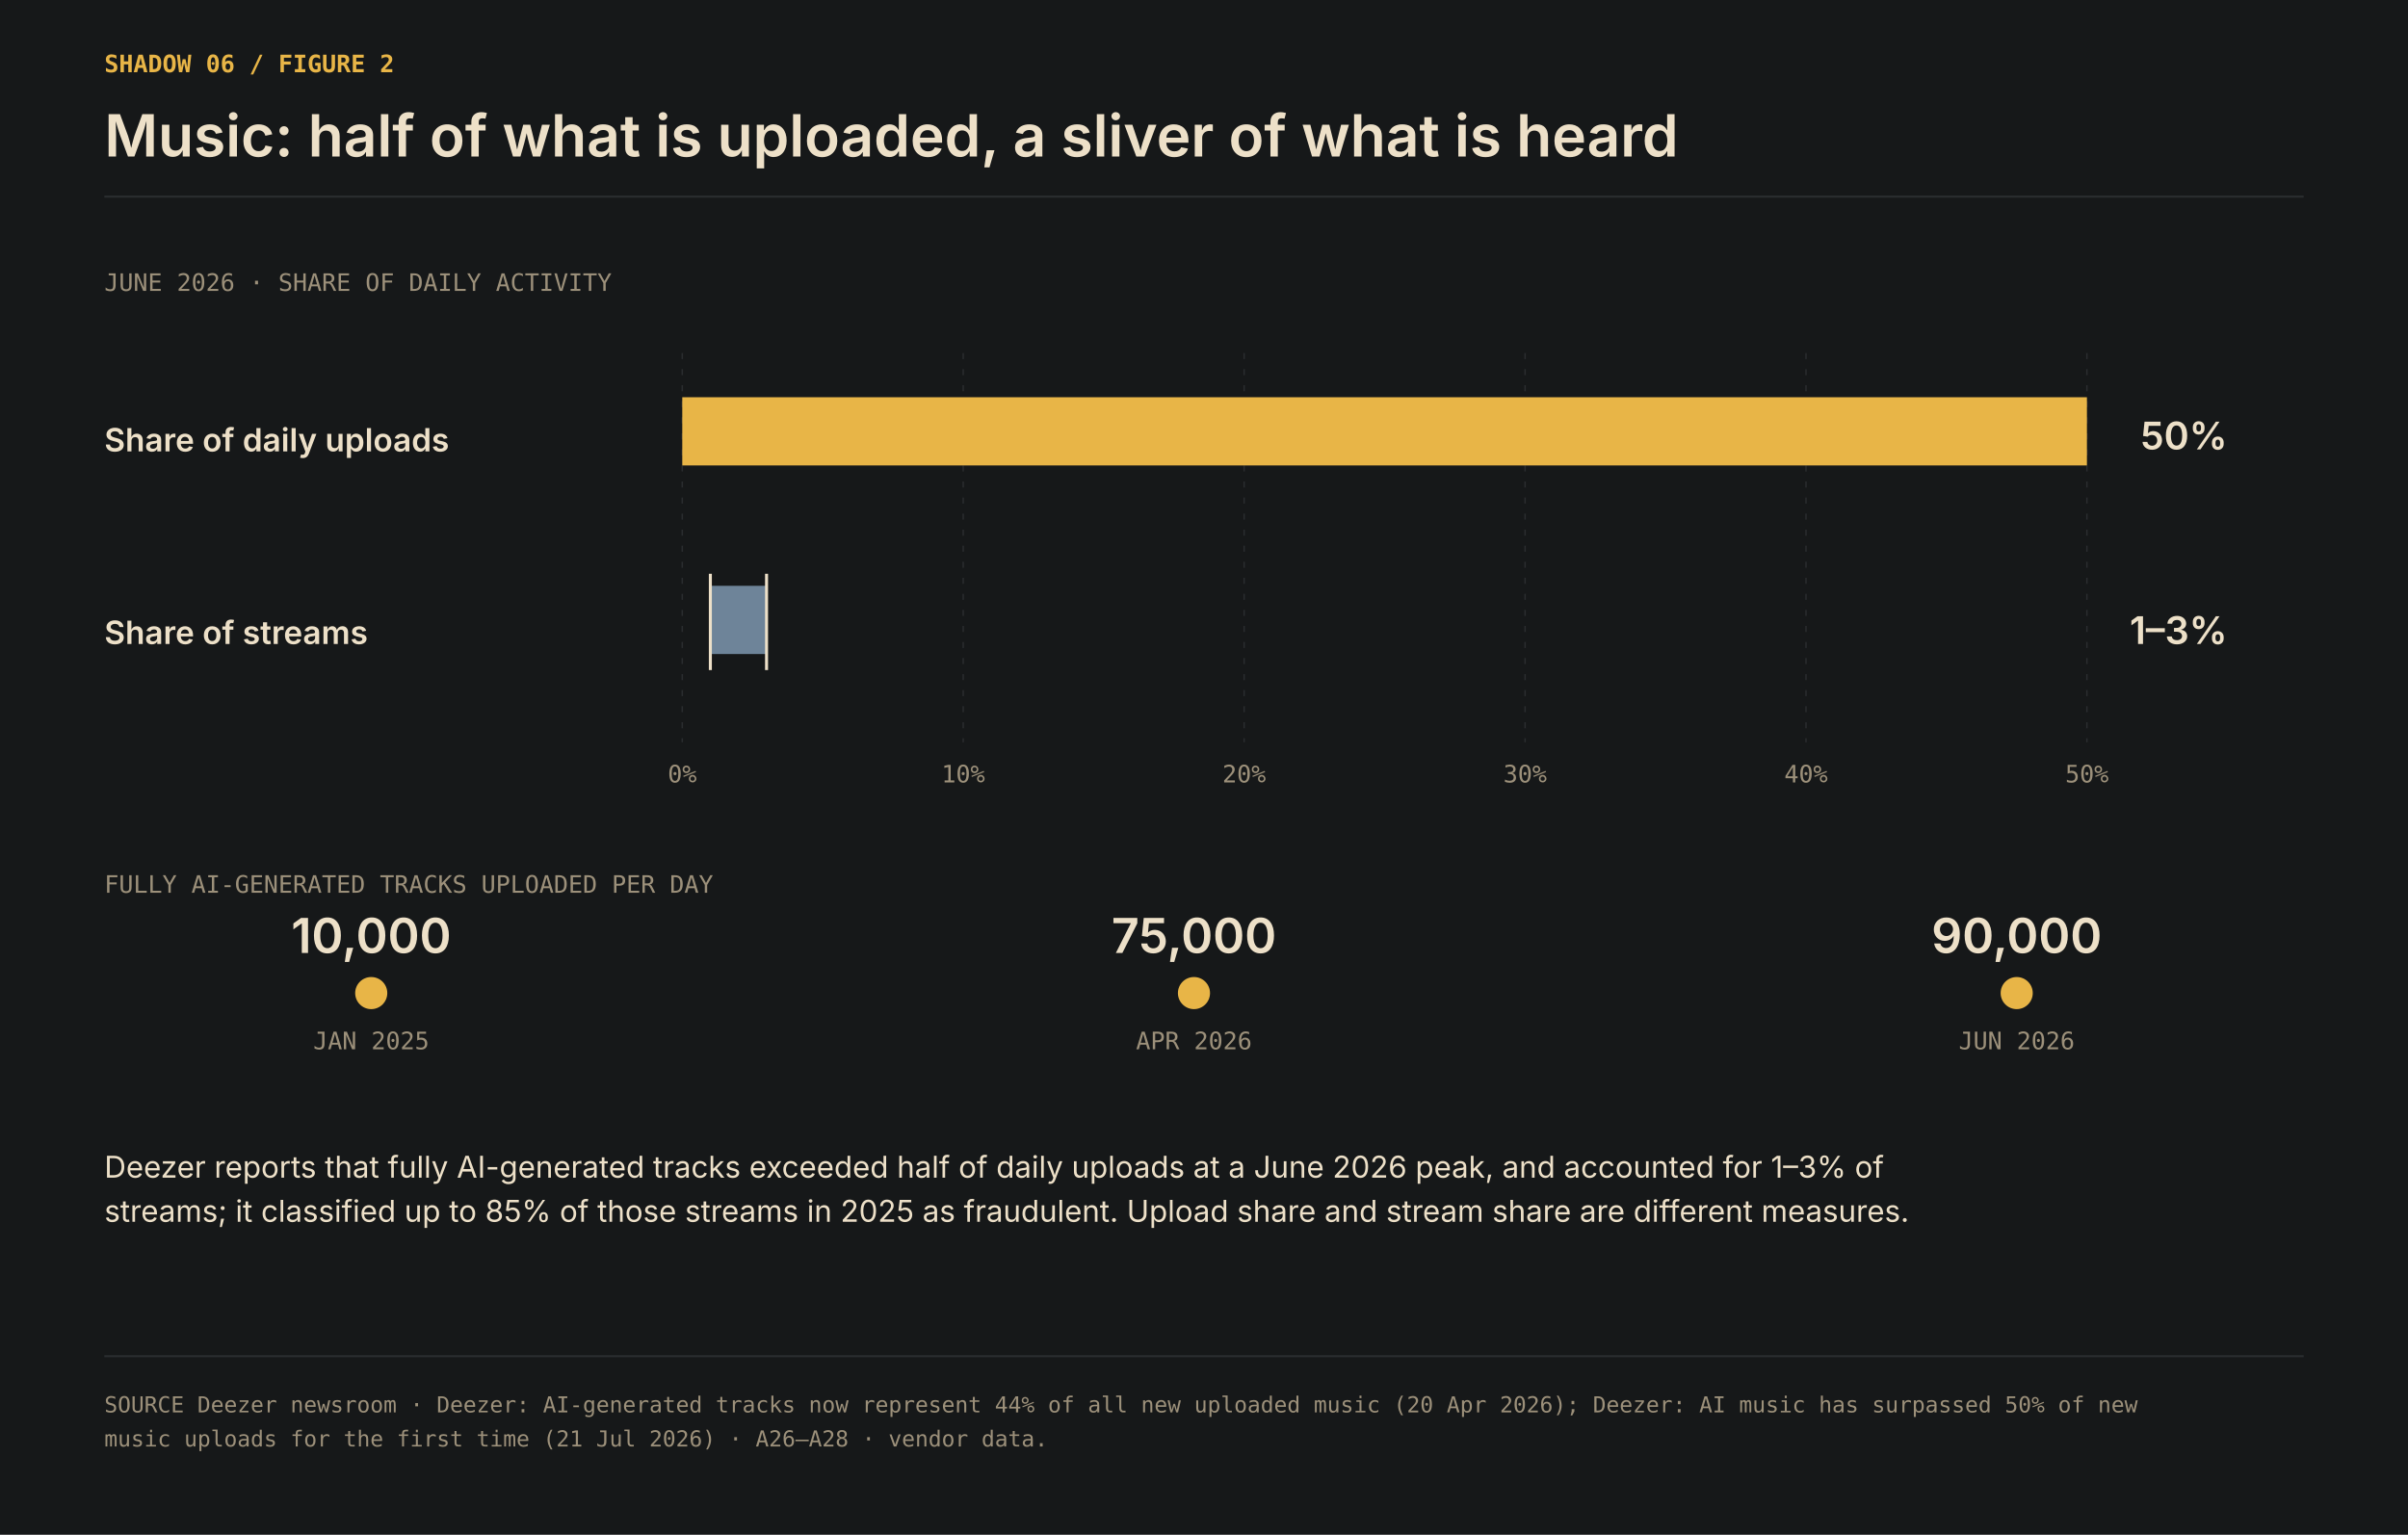
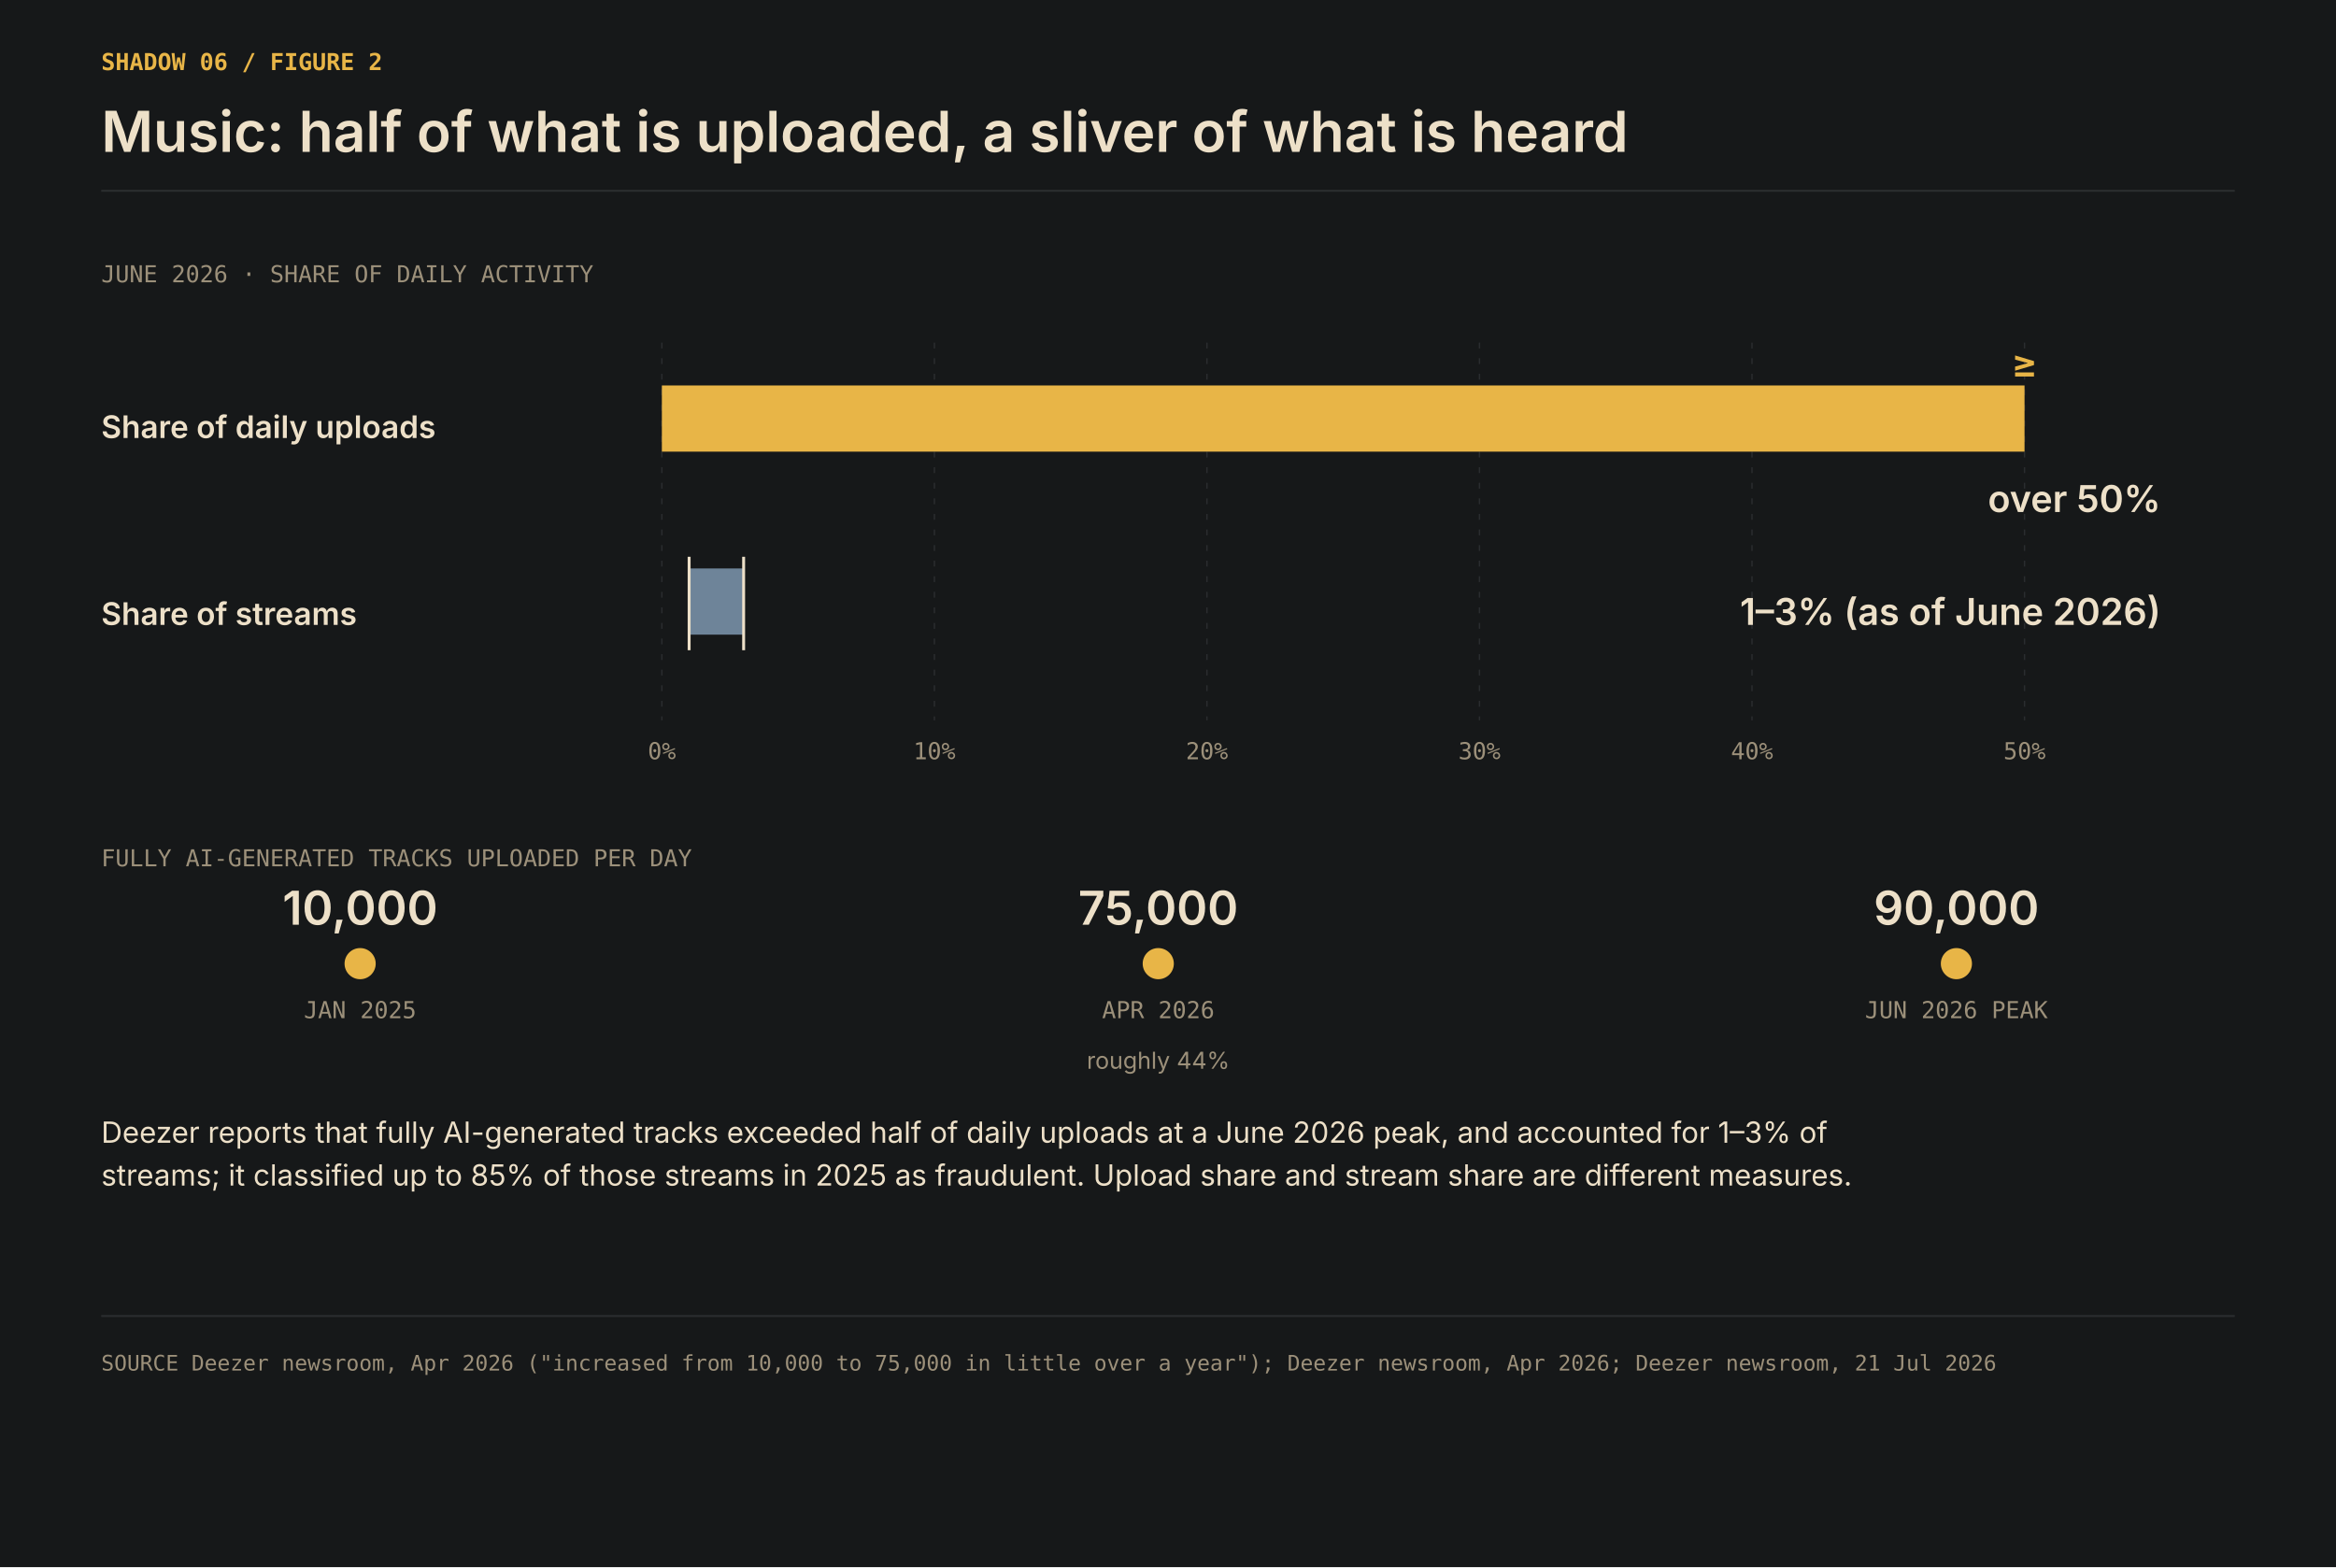
- <svg xmlns="http://www.w3.org/2000/svg" width="1200" height="765" viewBox="0 0 1200 765" role="img" aria-labelledby="title desc">
-   <rect width="1200" height="765" fill="#161819" />
+ <svg xmlns="http://www.w3.org/2000/svg" width="1200" height="805" viewBox="0 0 1200 805" role="img" aria-labelledby="title desc">
+   <rect width="1200" height="805" fill="#161819" />
  <text x="52" y="36" fill="#E8B547" font-family="JetBrains Mono,monospace" font-size="12" font-weight="600" text-anchor="start">SHADOW 06  /  FIGURE 2</text>
  <text x="52" y="78" fill="#EDE0C8" font-family="Inter,Arial,sans-serif" font-size="29" font-weight="600" text-anchor="start">Music: half of what is uploaded, a sliver of what is heard</text>
  <line x1="52" y1="98" x2="1148" y2="98" stroke="#2A2D2F" stroke-width="1" />
  <text x="52" y="145" fill="#9C907A" font-family="JetBrains Mono,monospace" font-size="12" font-weight="400" text-anchor="start">JUNE 2026 · SHARE OF DAILY ACTIVITY</text>
  <line x1="340" y1="176" x2="340" y2="370" stroke="#2A2D2F" stroke-width="0.7" stroke-dasharray="3 5" />
  <text x="340" y="390" fill="#9C907A" font-family="JetBrains Mono,monospace" font-size="12" font-weight="400" text-anchor="middle">0%</text>
  <line x1="480" y1="176" x2="480" y2="370" stroke="#2A2D2F" stroke-width="0.7" stroke-dasharray="3 5" />
  <text x="480" y="390" fill="#9C907A" font-family="JetBrains Mono,monospace" font-size="12" font-weight="400" text-anchor="middle">10%</text>
  <line x1="620" y1="176" x2="620" y2="370" stroke="#2A2D2F" stroke-width="0.7" stroke-dasharray="3 5" />
  <text x="620" y="390" fill="#9C907A" font-family="JetBrains Mono,monospace" font-size="12" font-weight="400" text-anchor="middle">20%</text>
  <line x1="760" y1="176" x2="760" y2="370" stroke="#2A2D2F" stroke-width="0.7" stroke-dasharray="3 5" />
  <text x="760" y="390" fill="#9C907A" font-family="JetBrains Mono,monospace" font-size="12" font-weight="400" text-anchor="middle">30%</text>
  <line x1="900" y1="176" x2="900" y2="370" stroke="#2A2D2F" stroke-width="0.7" stroke-dasharray="3 5" />
  <text x="900" y="390" fill="#9C907A" font-family="JetBrains Mono,monospace" font-size="12" font-weight="400" text-anchor="middle">40%</text>
  <line x1="1040" y1="176" x2="1040" y2="370" stroke="#2A2D2F" stroke-width="0.7" stroke-dasharray="3 5" />
  <text x="1040" y="390" fill="#9C907A" font-family="JetBrains Mono,monospace" font-size="12" font-weight="400" text-anchor="middle">50%</text>
  <text x="52" y="225" fill="#EDE0C8" font-family="Inter,Arial,sans-serif" font-size="16" font-weight="600" text-anchor="start">Share of daily uploads</text>
-   <rect x="340" y="198" width="700" height="34" fill="#E8B547" data-row="2" data-field="share_of_daily_uploads_pct" data-value="50" data-x="340" data-scale="14" />
-   <text x="1110" y="224" fill="#EDE0C8" font-family="Inter,Arial,sans-serif" font-size="19" font-weight="600" text-anchor="end">50%</text>
+   <rect x="340" y="198" width="700" height="34" fill="#E8B547" data-row="2" data-field="share_of_daily_uploads_label" data-value="over 50%" data-x="340" data-scale="14" />
+   <text x="1040" y="194" fill="#E8B547" font-family="Inter,Arial,sans-serif" font-size="20" font-weight="600" text-anchor="middle">≥</text>
+   <text x="1110" y="263" fill="#EDE0C8" font-family="Inter,Arial,sans-serif" font-size="19" font-weight="600" text-anchor="end">over 50%</text>
  <text x="52" y="321" fill="#EDE0C8" font-family="Inter,Arial,sans-serif" font-size="16" font-weight="600" text-anchor="start">Share of streams</text>
-   <rect x="354" y="292" width="28" height="34" fill="#6E8499" data-row="2" data-field="share_of_streams_pct_low" data-value="1" data-x="354" data-scale="14" data-high="3" />
+   <rect x="354" y="292" width="28" height="34" fill="#6E8499" data-row="2" data-field="share_of_streams_label" data-value="1–3% (as of June 2026)" data-x="354" data-scale="14" data-high="3" />
  <line x1="354" y1="286" x2="354" y2="334" stroke="#EDE0C8" stroke-width="1.5" />
-   <line x1="382" y1="286" x2="382" y2="334" stroke="#EDE0C8" stroke-width="1.5" data-row="2" data-field="share_of_streams_pct_high" data-value="3" data-x="382" data-scale="14" />
-   <text x="1110" y="321" fill="#EDE0C8" font-family="Inter,Arial,sans-serif" font-size="19" font-weight="600" text-anchor="end">1–3%</text>
+   <line x1="382" y1="286" x2="382" y2="334" stroke="#EDE0C8" stroke-width="1.5" />
+   <text x="1110" y="321" fill="#EDE0C8" font-family="Inter,Arial,sans-serif" font-size="19" font-weight="600" text-anchor="end">1–3% (as of June 2026)</text>
  <text x="52" y="445" fill="#9C907A" font-family="JetBrains Mono,monospace" font-size="12" font-weight="400" text-anchor="start">FULLY AI-GENERATED TRACKS UPLOADED PER DAY</text>
-   <circle cx="185" cy="495" r="8" fill="#E8B547" data-row="0" data-field="ai_tracks_per_day" data-value="10000" data-x="185" data-y="495" />
+   <circle cx="185" cy="495" r="8" fill="#E8B547" data-row="0" data-field="ai_tracks_per_day" data-value="10,000" data-x="185" data-y="495" />
  <text x="185" y="475" fill="#EDE0C8" font-family="Inter,Arial,sans-serif" font-size="24" font-weight="600" text-anchor="middle">10,000</text>
  <text x="185" y="523" fill="#9C907A" font-family="JetBrains Mono,monospace" font-size="12" font-weight="400" text-anchor="middle">JAN 2025</text>
-   <circle cx="595" cy="495" r="8" fill="#E8B547" data-row="1" data-field="ai_tracks_per_day" data-value="75000" data-x="595" data-y="495" />
+   <circle cx="595" cy="495" r="8" fill="#E8B547" data-row="1" data-field="ai_tracks_per_day" data-value="75,000" data-x="595" data-y="495" />
  <text x="595" y="475" fill="#EDE0C8" font-family="Inter,Arial,sans-serif" font-size="24" font-weight="600" text-anchor="middle">75,000</text>
  <text x="595" y="523" fill="#9C907A" font-family="JetBrains Mono,monospace" font-size="12" font-weight="400" text-anchor="middle">APR 2026</text>
-   <circle cx="1005" cy="495" r="8" fill="#E8B547" data-row="2" data-field="ai_tracks_per_day" data-value="90000" data-x="1005" data-y="495" />
+   <text x="595" y="549" fill="#9C907A" font-family="Inter,Arial,sans-serif" font-size="12" font-weight="400" text-anchor="middle" data-row="1" data-field="share_of_daily_uploads_label" data-value="roughly 44%">roughly 44%</text>
+   <circle cx="1005" cy="495" r="8" fill="#E8B547" data-row="2" data-field="ai_tracks_per_day" data-value="90,000" data-x="1005" data-y="495" />
  <text x="1005" y="475" fill="#EDE0C8" font-family="Inter,Arial,sans-serif" font-size="24" font-weight="600" text-anchor="middle">90,000</text>
-   <text x="1005" y="523" fill="#9C907A" font-family="JetBrains Mono,monospace" font-size="12" font-weight="400" text-anchor="middle">JUN 2026</text>
+   <text x="1005" y="523" fill="#9C907A" font-family="JetBrains Mono,monospace" font-size="12" font-weight="400" text-anchor="middle">JUN 2026 PEAK</text>
  <g data-text-role="caption">
    <text x="52" y="587" fill="#EDE0C8" font-family="Inter,Arial,sans-serif" font-size="15" font-weight="400" text-anchor="start">Deezer reports that fully AI-generated tracks exceeded half of daily uploads at a June 2026 peak, and accounted for 1–3% of</text>
    <text x="52" y="609" fill="#EDE0C8" font-family="Inter,Arial,sans-serif" font-size="15" font-weight="400" text-anchor="start">streams; it classified up to 85% of those streams in 2025 as fraudulent. Upload share and stream share are different measures.</text>
  </g>
-   <line x1="52" y1="676" x2="1148" y2="676" stroke="#2A2D2F" stroke-width="1" />
-   <text x="52" y="704" fill="#9C907A" font-family="JetBrains Mono,monospace" font-size="11" font-weight="400" text-anchor="start">SOURCE  Deezer newsroom · Deezer: AI-generated tracks now represent 44% of all new uploaded music (20 Apr 2026); Deezer: AI music has surpassed 50% of new</text>
-   <text x="52" y="721" fill="#9C907A" font-family="JetBrains Mono,monospace" font-size="11" font-weight="400" text-anchor="start">music uploads for the first time (21 Jul 2026) · A26–A28 · vendor data.</text>
+   <g data-text-role="source">
+     <line x1="52" y1="676" x2="1148" y2="676" stroke="#2A2D2F" stroke-width="1" />
+     <text x="52" y="704" fill="#9C907A" font-family="JetBrains Mono,monospace" font-size="11" font-weight="400" text-anchor="start">SOURCE  Deezer newsroom, Apr 2026 ("increased from 10,000 to 75,000 in little over a year"); Deezer newsroom, Apr 2026; Deezer newsroom, 21 Jul 2026</text>
+   </g>
</svg>
